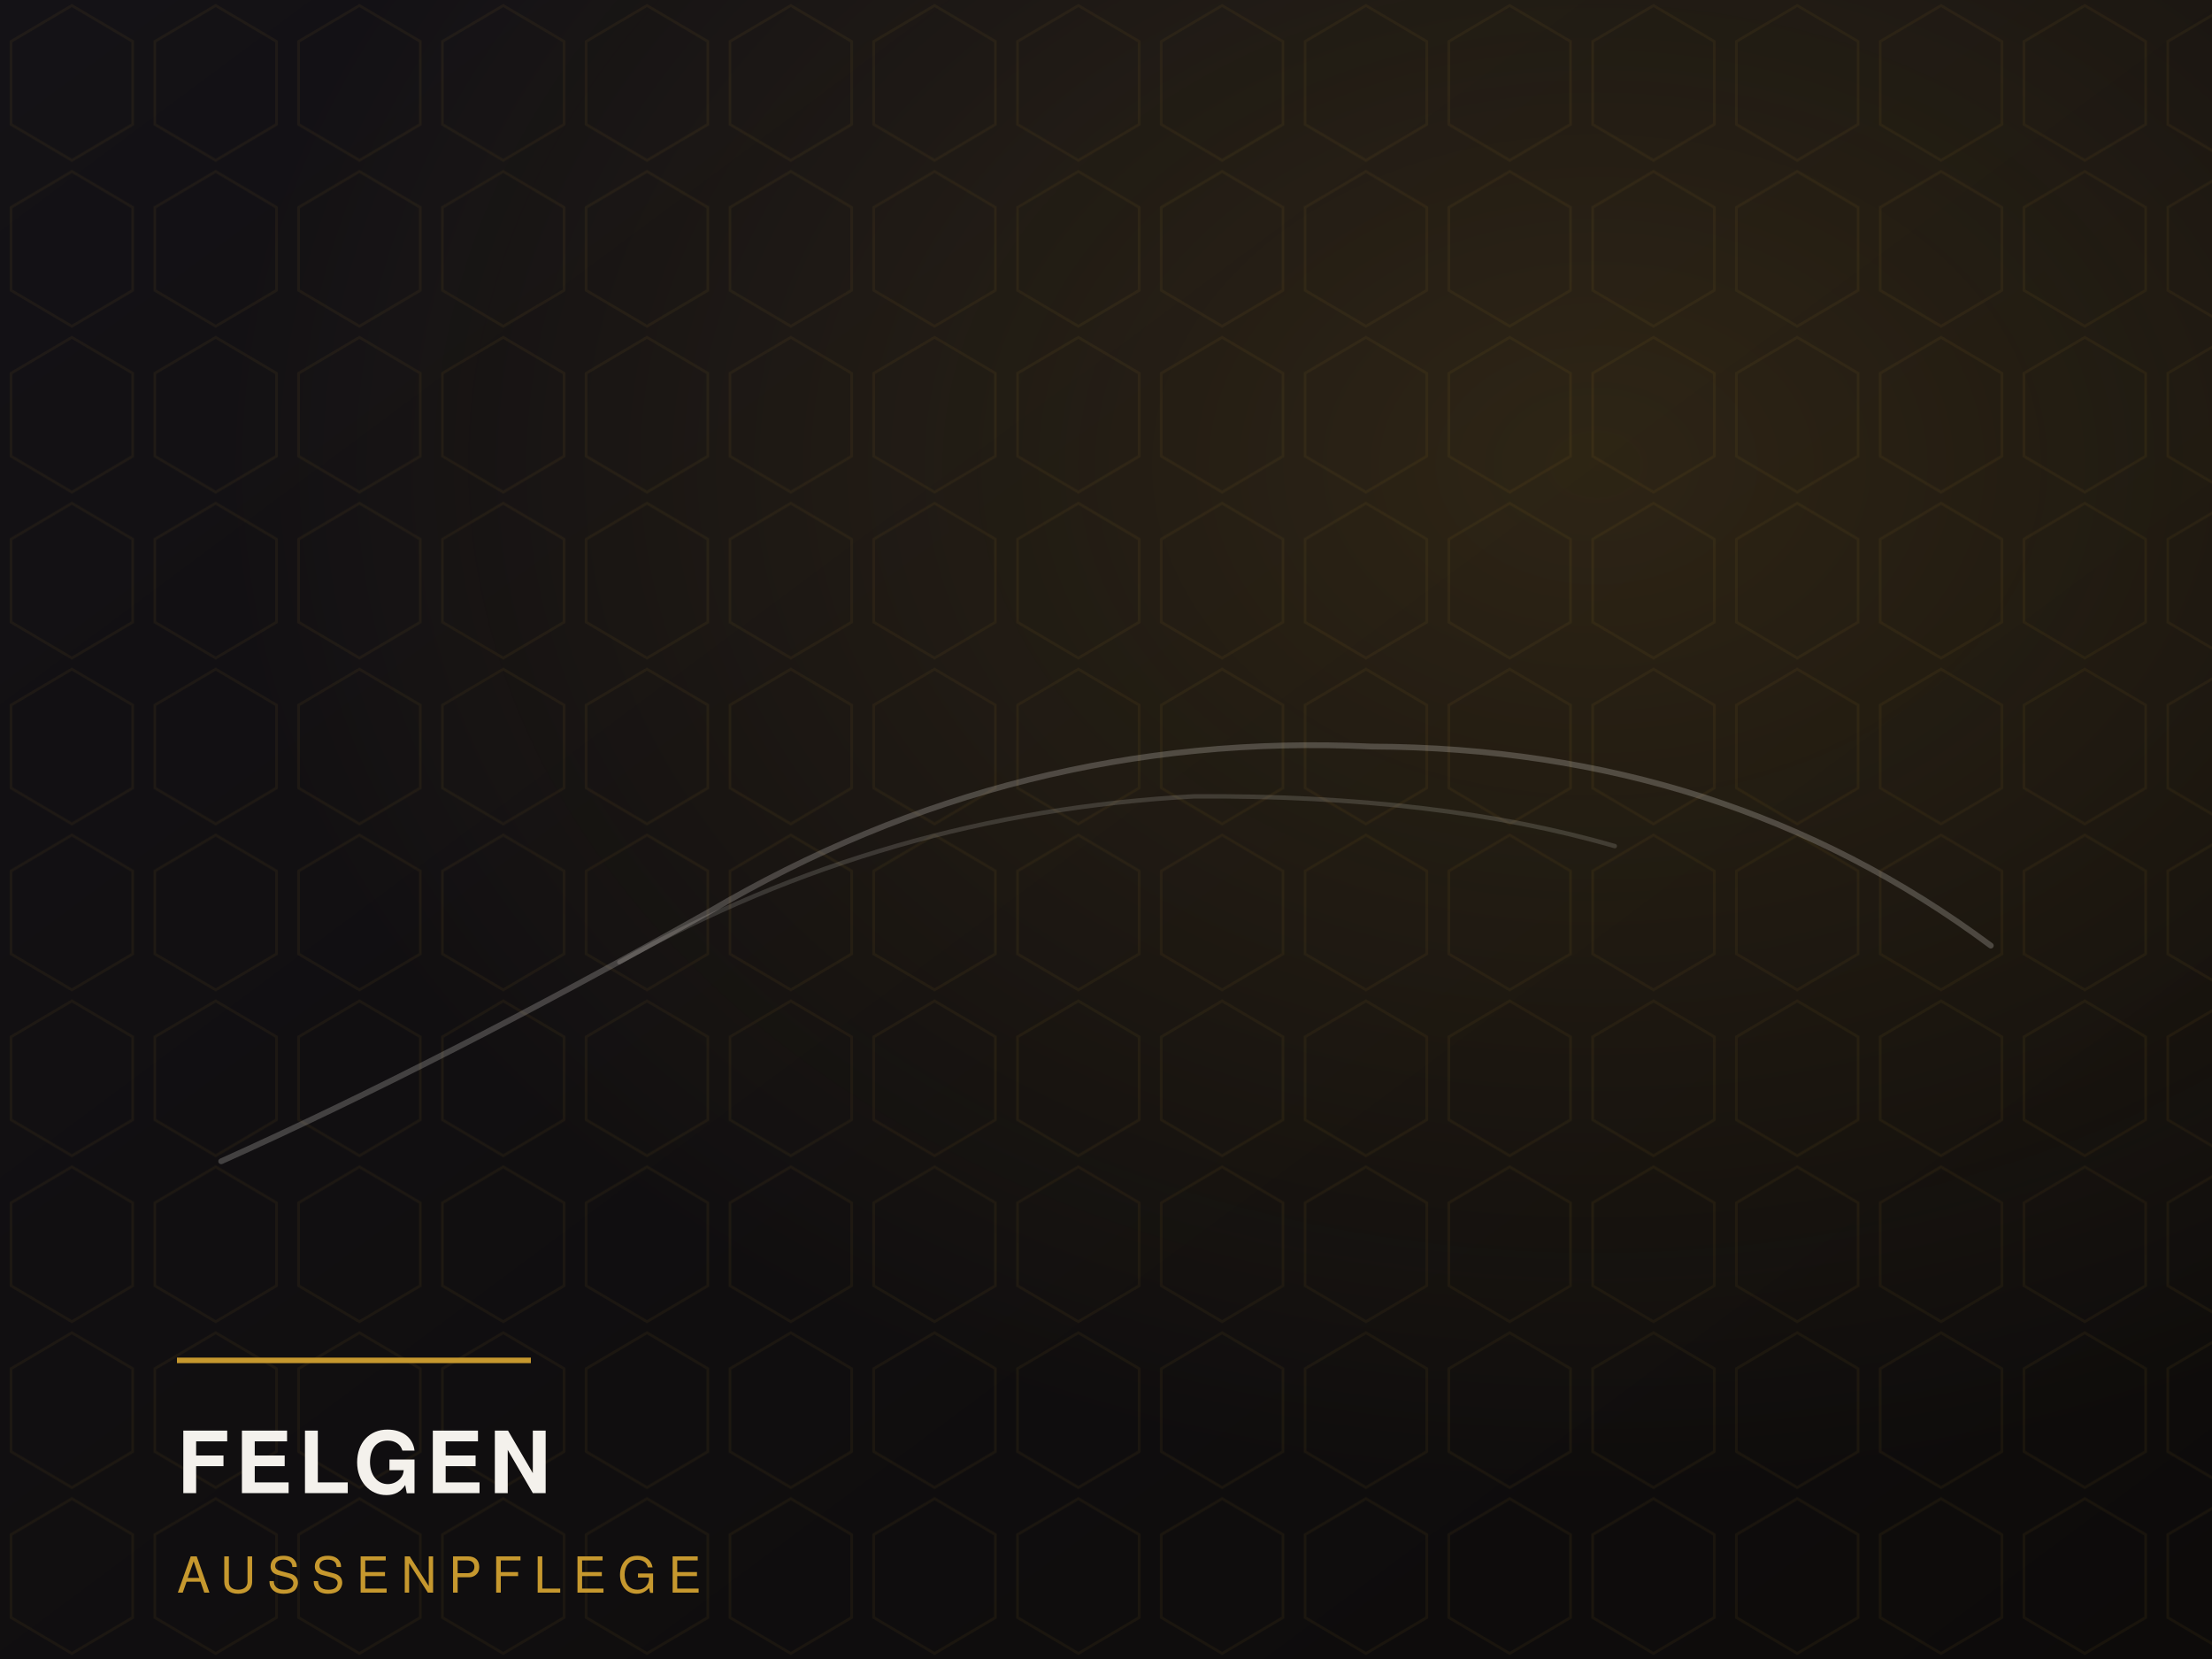
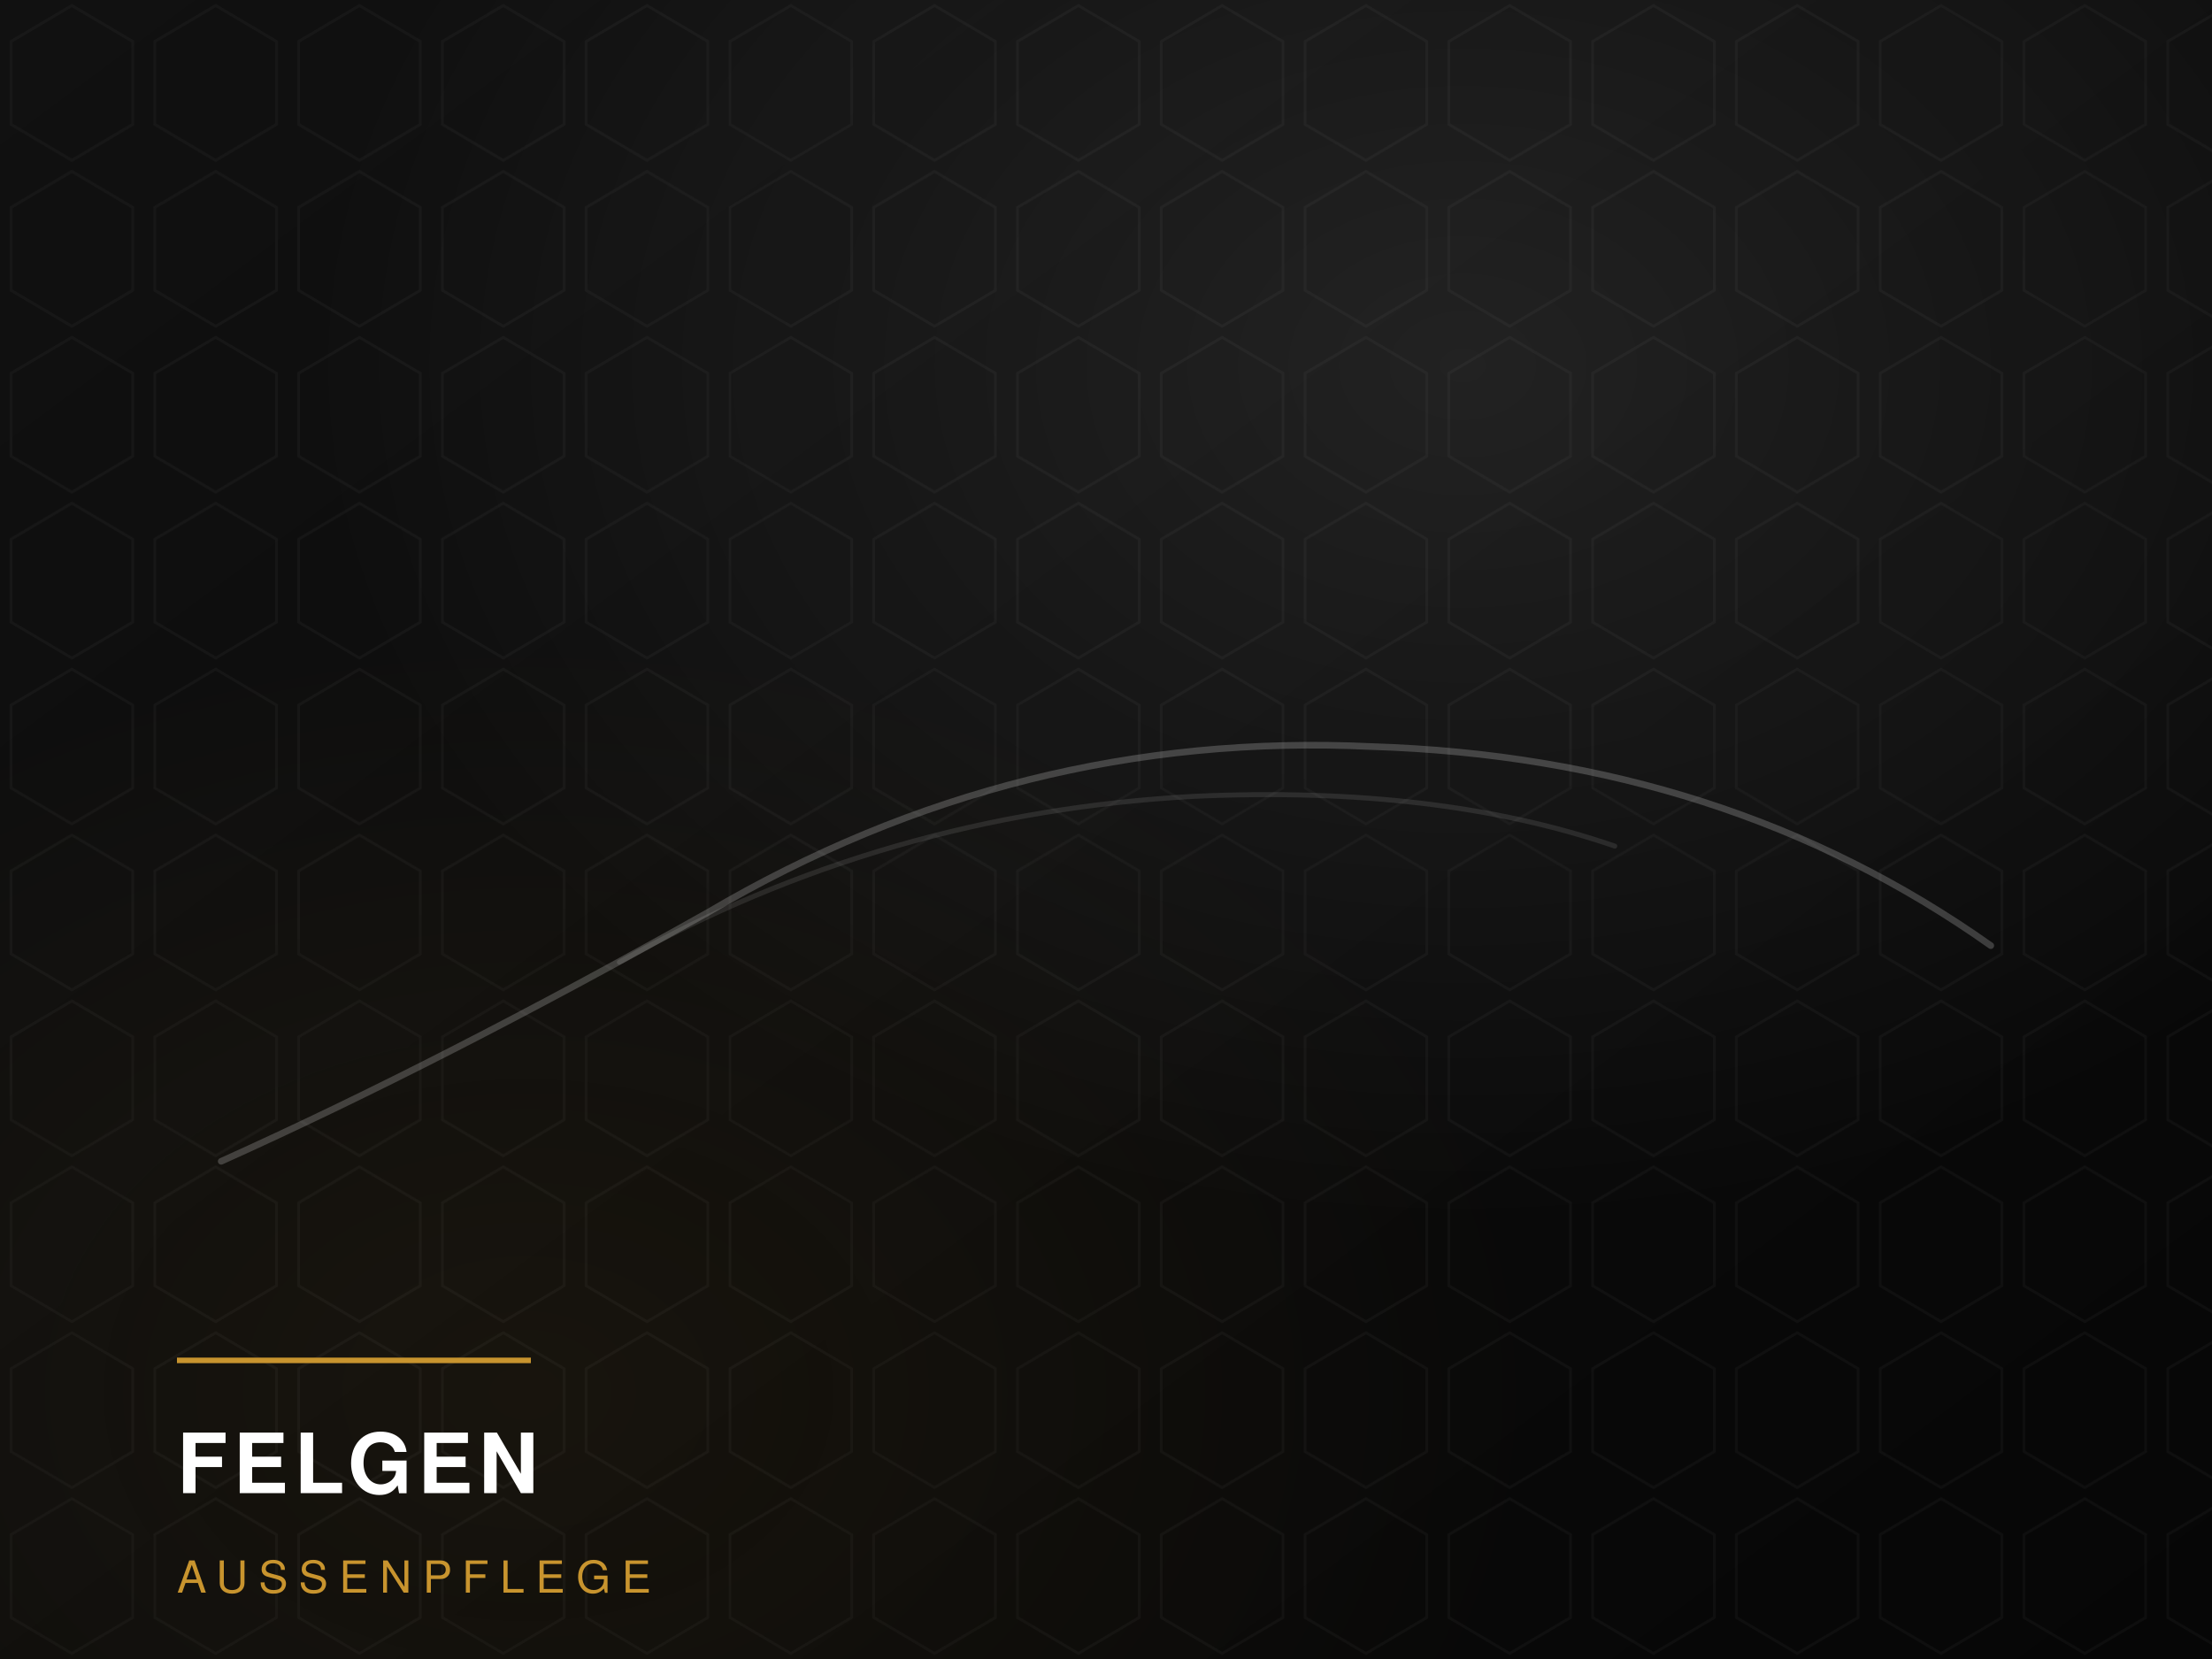
<svg xmlns="http://www.w3.org/2000/svg" viewBox="0 0 800 600" width="800" height="600" role="img" aria-label="FELGEN">
  <defs>
    <linearGradient id="g" x1="0" y1="0" x2="1" y2="1">
-       <stop offset="0" stop-color="#141216" />
-       <stop offset="1" stop-color="#0d0b0a" />
+       <stop offset="0" stop-color="#111111" />
+       <stop offset="1" stop-color="#060606" />
    </linearGradient>
-     <radialGradient id="s" cx="72%" cy="28%" r="62%">
-       <stop offset="0" stop-color="#c6982e" stop-opacity="0.16" />
-       <stop offset="1" stop-color="#c6982e" stop-opacity="0" />
+     <radialGradient id="w" cx="66%" cy="22%" r="52%">
+       <stop offset="0" stop-color="#ffffff" stop-opacity=".09" />
+       <stop offset="1" stop-color="#ffffff" stop-opacity="0" />
    </radialGradient>
-     <pattern id="hex" width="52" height="60" patternUnits="userSpaceOnUse" patternTransform="rotate(0)">
-       <path d="M26 2 48 15v30L26 58 4 45V15Z" fill="none" stroke="#c6982e" stroke-opacity=".07" stroke-width="1" />
+     <radialGradient id="s" cx="24%" cy="84%" r="46%">
+       <stop offset="0" stop-color="#c8942e" stop-opacity="0.07" />
+       <stop offset="1" stop-color="#c8942e" stop-opacity="0" />
+     </radialGradient>
+     <pattern id="hex" width="52" height="60" patternUnits="userSpaceOnUse">
+       <path d="M26 2 48 15v30L26 58 4 45V15Z" fill="none" stroke="#ffffff" stroke-opacity=".035" stroke-width="1" />
    </pattern>
  </defs>
  <rect width="800" height="600" fill="url(#g)" />
  <rect width="800" height="600" fill="url(#hex)" />
+   <rect width="800" height="600" fill="url(#w)" />
  <rect width="800" height="600" fill="url(#s)" />
-   <g opacity=".85">
-     <path d="M80 420q80 -36 176 -90q112 -66 240 -60q128 .5 224 72" fill="none" stroke="#f4f1ec" stroke-opacity=".26" stroke-width="2.1" stroke-linecap="round" />
-     <path d="M224 348q96 -54 208 -60q88 -.5 152 18" fill="none" stroke="#f4f1ec" stroke-opacity=".18" stroke-width="1.6" stroke-linecap="round" />
+   <g>
+     <path d="M80 420q80 -36 176 -90q112 -66 240 -60q128 4 224 72" fill="none" stroke="#ffffff" stroke-opacity=".2" stroke-width="2.4" stroke-linecap="round" />
+     <path d="M224 348q96 -54 208 -60q88 -4 152 18" fill="none" stroke="#ffffff" stroke-opacity=".1" stroke-width="1.8" stroke-linecap="round" />
  </g>
-   <line x1="64" y1="492" x2="192" y2="492" stroke="#c6982e" stroke-width="2" />
-   <text x="64" y="540" fill="#f4f1ec" font-family="Montserrat, Helvetica, Arial, sans-serif" font-size="31" font-weight="600" letter-spacing="2.1">FELGEN</text>
-   <text x="64" y="576" fill="#c6982e" font-family="Montserrat, Helvetica, Arial, sans-serif" font-size="18" font-weight="500" letter-spacing="4.2">AUSSENPFLEGE</text>
+   <line x1="64" y1="492" x2="192" y2="492" stroke="#c8942e" stroke-width="2" />
+   <text x="64" y="540" fill="#ffffff" font-family="Montserrat, Helvetica, Arial, sans-serif" font-size="30" font-weight="600" letter-spacing="2">FELGEN</text>
+   <text x="64" y="576" fill="#c8942e" font-family="Montserrat, Helvetica, Arial, sans-serif" font-size="16" font-weight="500" letter-spacing="4">AUSSENPFLEGE</text>
</svg>
